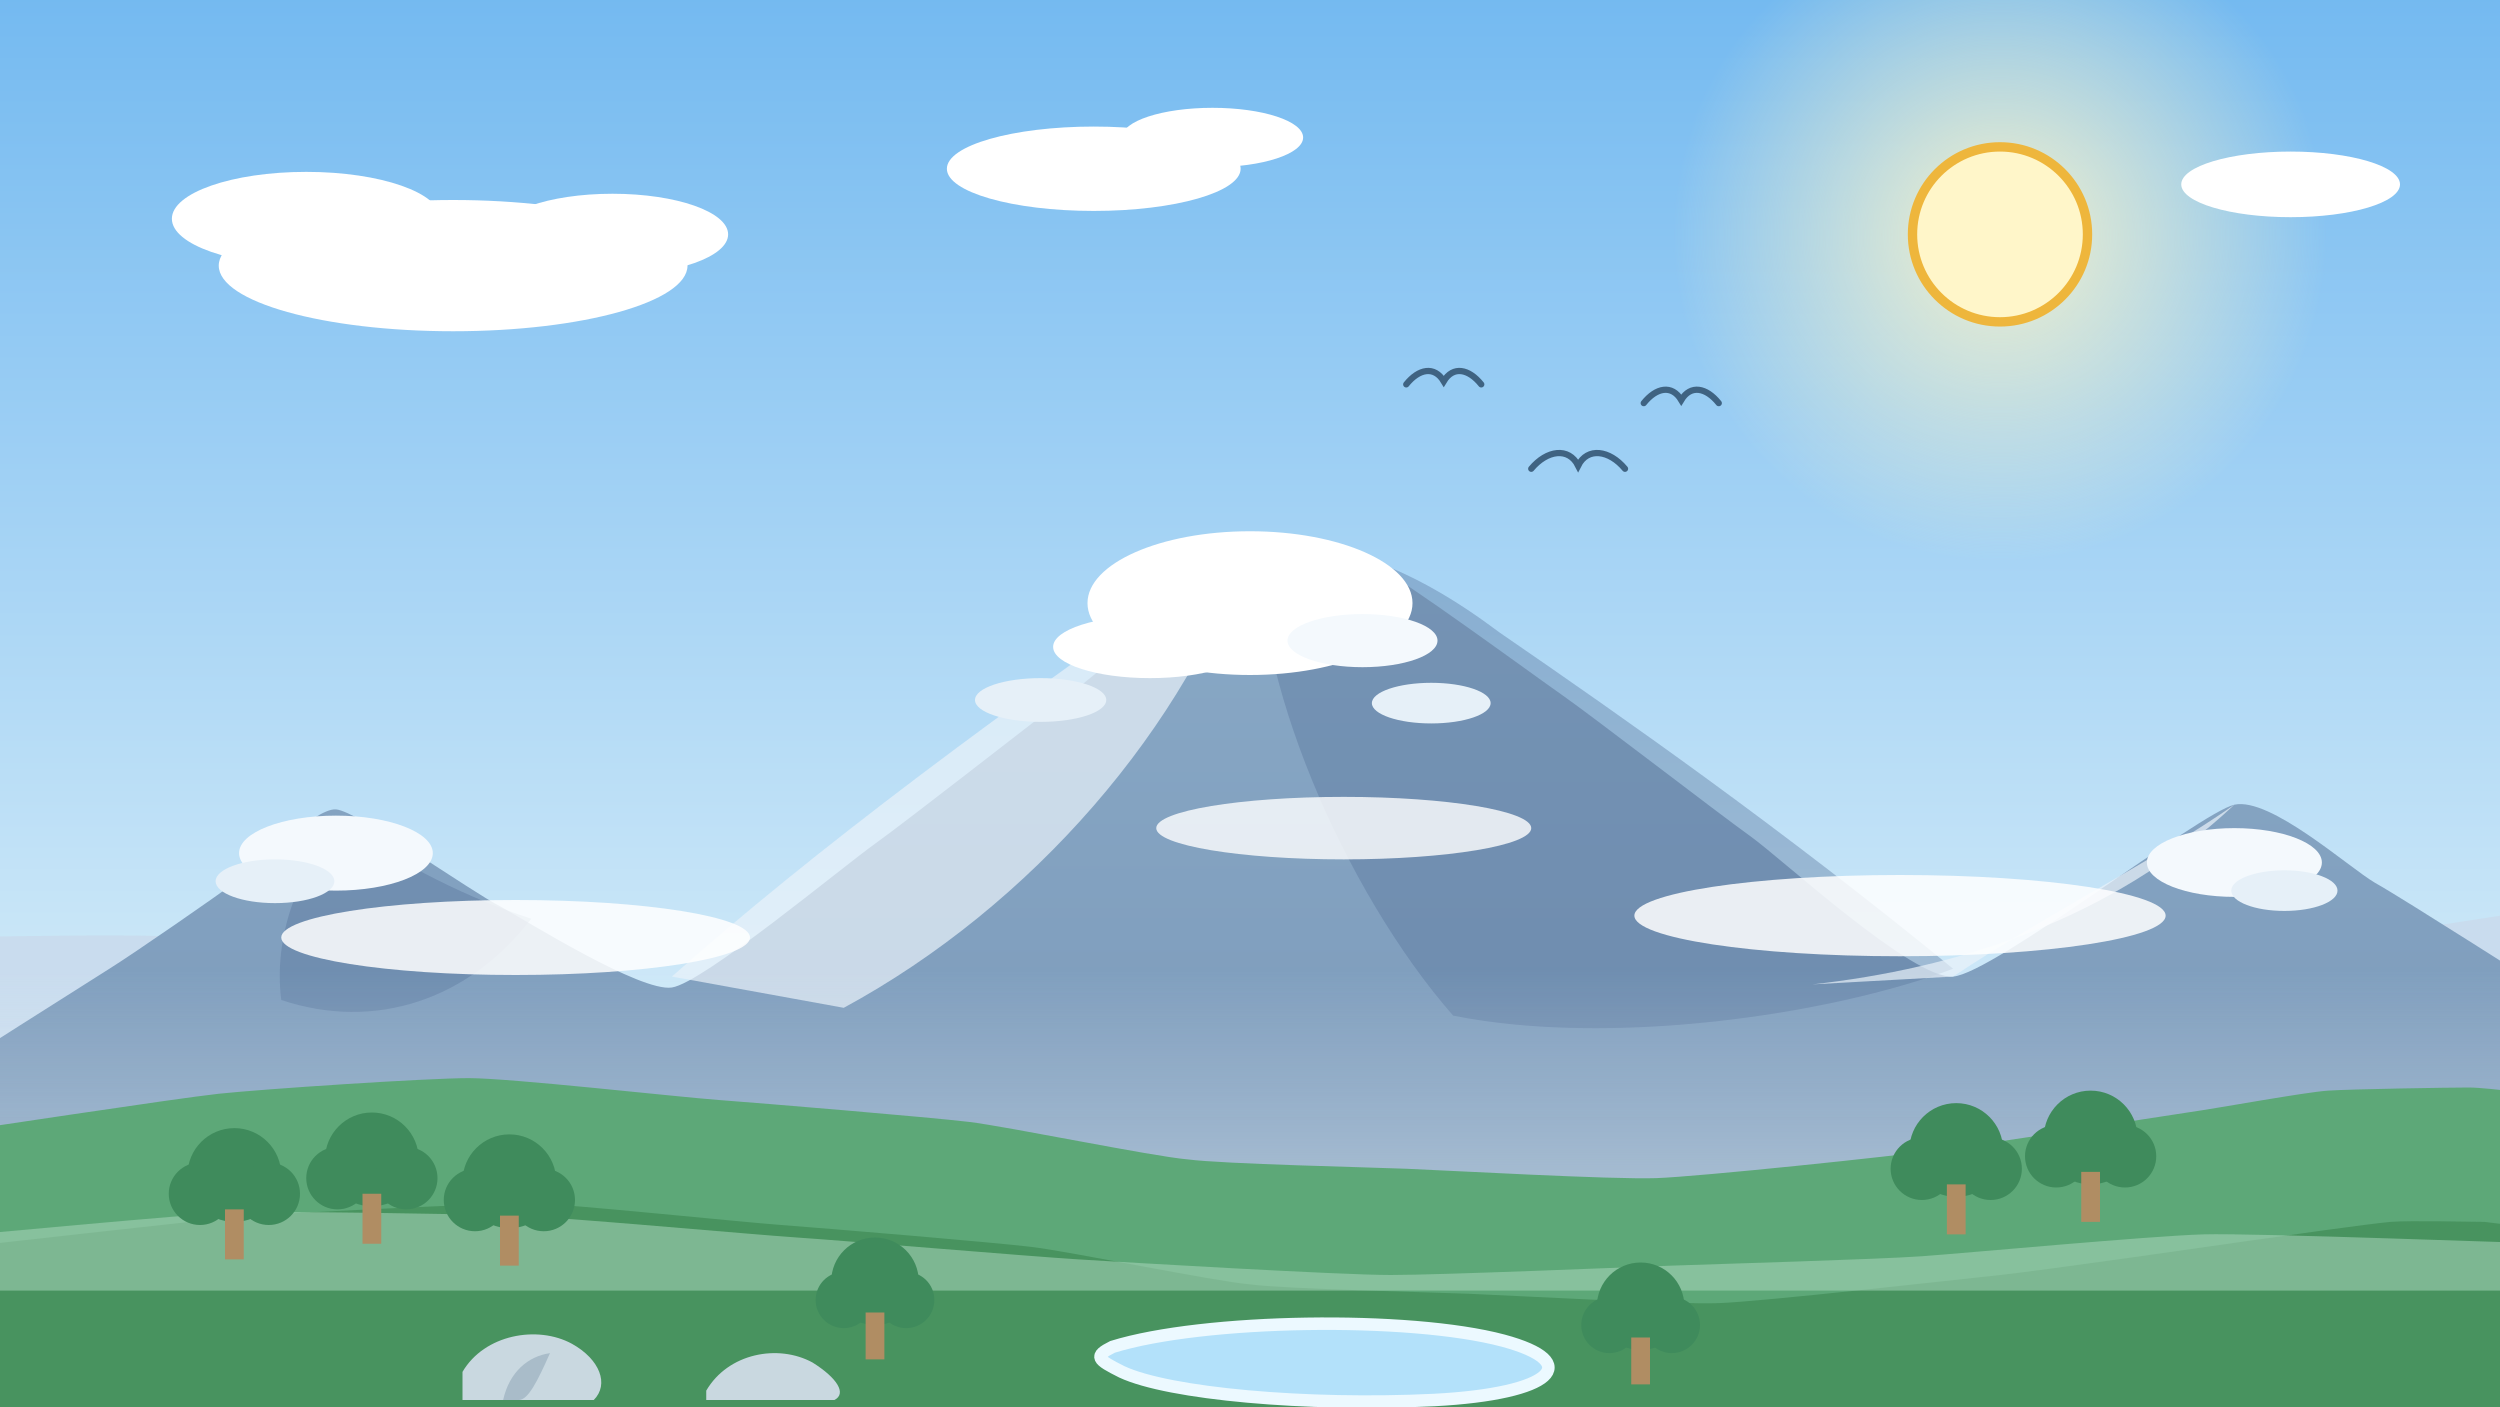
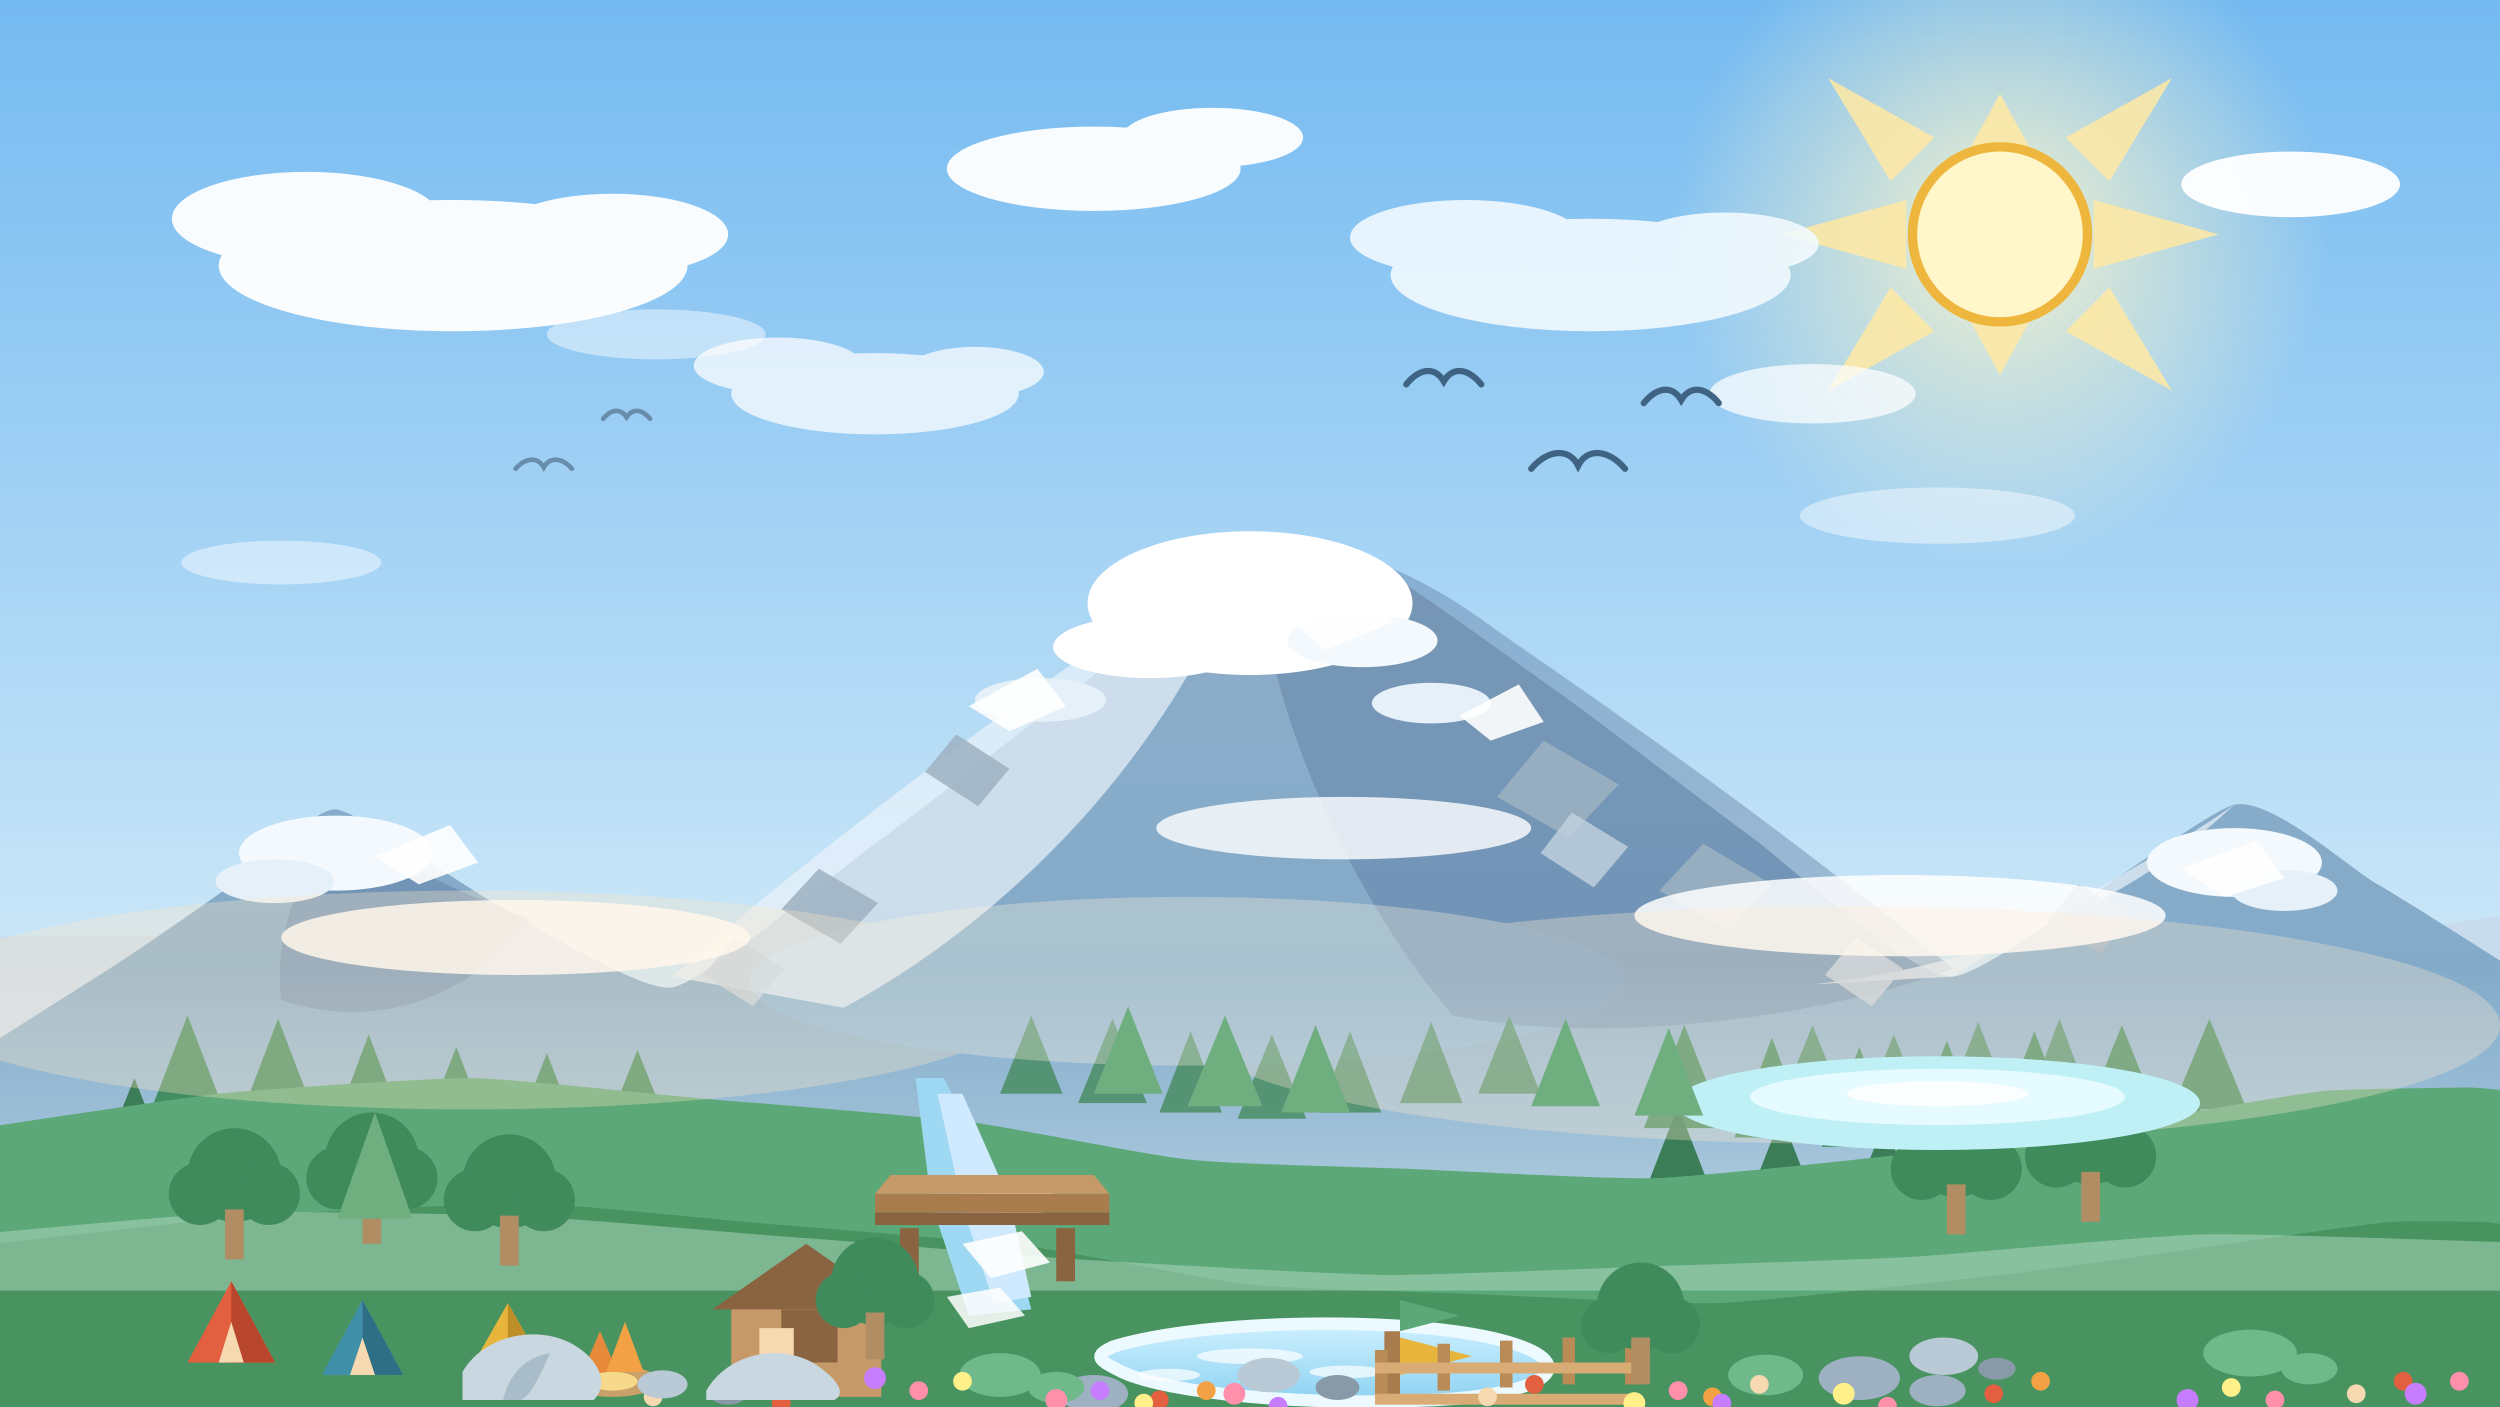
<svg xmlns="http://www.w3.org/2000/svg" viewBox="0 0 1600 900" width="1600" height="900">
  <defs>
    <linearGradient id="langit" x1="0" y1="0" x2="0" y2="1">
      <stop offset="0%" stop-color="#6fb7f0" />
      <stop offset="70%" stop-color="#cfe9f8" />
      <stop offset="100%" stop-color="#eef7fb" />
    </linearGradient>
    <linearGradient id="lereng" x1="0" y1="0" x2="0" y2="1">
-       <stop offset="0%" stop-color="#89a9c6" />
-       <stop offset="60%" stop-color="#7d9bbb" />
-       <stop offset="100%" stop-color="#7fa0a8" />
+       <stop offset="0%" stop-color="#8dacc8" />
+       <stop offset="60%" stop-color="#7fabca" />
+       <stop offset="100%" stop-color="#87b0b4" />
    </linearGradient>
    <radialGradient id="cahaya" cx="50%" cy="50%" r="50%">
      <stop offset="0%" stop-color="#fff6c9" stop-opacity="0.9" />
      <stop offset="100%" stop-color="#fff6c9" stop-opacity="0" />
    </radialGradient>
    <linearGradient id="kabut" x1="0" y1="0" x2="0" y2="1">
      <stop offset="0%" stop-color="#eef7fb" stop-opacity="0" />
      <stop offset="100%" stop-color="#eef7fb" stop-opacity="0.85" />
    </linearGradient>
+     <linearGradient id="danau" x1="0" y1="0" x2="0" y2="1">
+       <stop offset="0%" stop-color="#cdf0ff" />
+       <stop offset="100%" stop-color="#8ed2f2" />
+     </linearGradient>
  </defs>
  <rect x="-40" y="-40" width="1680" height="980" fill="url(#langit)" />
  <circle cx="1280" cy="150" r="210" fill="url(#cahaya)" />
+   <g fill="#ffe9a3" opacity="0.85">
+     <polygon points="1258,100 1302,100 1280,60" />
+     <polygon points="1322,88 1350,116 1390,50" />
+     <polygon points="1340,128 1340,172 1420,150" />
+     <polygon points="1350,184 1322,212 1390,250" />
+     <polygon points="1302,200 1258,200 1280,240" />
+     <polygon points="1238,212 1210,184 1170,250" />
+     <polygon points="1220,172 1220,128 1140,150" />
+     <polygon points="1210,116 1238,88 1170,50" />
+   </g>
  <circle cx="1280" cy="150" r="56" fill="#fff6c9" stroke="#eeb63c" stroke-width="6" />
-   <g fill="#ffffff">
+   <g fill="#ffffff" opacity="0.95">
    <ellipse cx="290" cy="170" rx="150" ry="42" />
    <ellipse cx="196" cy="140" rx="86" ry="30" />
    <ellipse cx="392" cy="150" rx="74" ry="26" />
    <ellipse cx="700" cy="108" rx="94" ry="27" />
    <ellipse cx="776" cy="88" rx="58" ry="19" />
    <ellipse cx="1466" cy="118" rx="70" ry="21" />
  </g>
+   <g fill="#f2f9fe" opacity="0.9">
+     <ellipse cx="1018" cy="176" rx="128" ry="36" />
+     <ellipse cx="938" cy="152" rx="74" ry="24" />
+     <ellipse cx="1104" cy="156" rx="60" ry="20" />
+   </g>
+   <g fill="#ffffff" opacity="0.72">
+     <ellipse cx="560" cy="252" rx="92" ry="26" />
+     <ellipse cx="498" cy="234" rx="54" ry="18" />
+     <ellipse cx="624" cy="238" rx="44" ry="16" />
+     <ellipse cx="1160" cy="252" rx="66" ry="19" />
+   </g>
+   <g stroke="#3f6382" stroke-width="4" stroke-linecap="round">
+     <path fill="none" d="M980 300 C 990 288 1004 286 1010 298 C 1016 286 1030 288 1040 300" />
+     <path fill="none" d="M1052 258 C 1060 248 1070 246 1076 256 C 1082 246 1092 248 1100 258" />
+     <path fill="none" d="M900 246 C 908 236 918 234 924 244 C 930 234 940 236 948 246" />
+   </g>
+   <g stroke="#5b7d99" stroke-width="3" stroke-linecap="round" opacity="0.8">
+     <path fill="none" d="M330 300 C 336 293 344 292 348 299 C 352 292 360 293 366 300" />
+     <path fill="none" d="M386 268 C 391 262 397 261 401 267 C 405 261 411 262 416 268" />
+   </g>
  <path fill="#c9dcee" d="M-40 600 C-27 600 92 597 120 600 C148 603 274 633 300 640 C326 648 397 685 430 690 C463 695 653 699 700 700 C748 701 954 701 1000 700 C1046 699 1217 697 1250 690 C1283 683 1368 629 1400 620 C1433 611 1620 583 1640 580 L1640 980 L-40 980 Z" />
+   <g fill="#a8c4da">
+     <polygon points="150,606 168,556 186,606" />
+     <polygon points="196,616 216,560 236,616" />
+     <polygon points="250,624 268,572 286,624" />
+     <polygon points="1320,626 1338,576 1356,626" />
+     <polygon points="1368,618 1388,562 1408,618" />
+     <polygon points="1416,608 1434,558 1452,608" />
+     <polygon points="520,678 538,628 556,678" />
+     <polygon points="574,684 590,640 606,684" />
+     <polygon points="1060,672 1078,624 1096,672" />
+     <polygon points="1114,680 1130,636 1146,680" />
+     <polygon points="900,690 916,646 932,690" />
+   </g>
  <path fill="url(#lereng)" d="M-40 690 C-31 684 54 630 70 620 C86 610 138 574 150 565 C162 557 201 517 215 518 C229 519 302 571 320 580 C338 590 410 635 430 632 C450 629 539 555 560 540 C581 525 660 463 680 448 C700 433 783 362 800 355 C817 348 863 355 880 362 C897 370 980 431 1000 445 C1020 459 1099 520 1120 535 C1141 550 1224 627 1250 625 C1276 623 1408 520 1430 515 C1453 510 1503 555 1520 565 C1538 575 1630 634 1640 640 L1640 980 L-40 980 Z" />
  <g fill="#557099" opacity="0.38">
    <path d="M807 343 C 860 350 900 360 960 405 C 1040 460 1140 530 1250 620 C 1170 650 1030 670 930 650 C 860 570 800 430 807 343 Z" />
    <path d="M218 527 C 260 555 300 575 340 588 C 300 640 240 660 180 640 C 175 600 190 558 218 527 Z" />
  </g>
  <g fill="#e9f2fa" opacity="0.7">
    <path d="M430 625 C 520 545 640 455 800 345 C 760 465 660 580 540 645 Z" />
    <path d="M1250 625 C 1310 585 1380 550 1430 515 C 1350 590 1250 620 1160 630 Z" />
  </g>
  <ellipse cx="800" cy="386" rx="104" ry="46" fill="#ffffff" />
  <ellipse cx="736" cy="414" rx="62" ry="20" fill="#ffffff" />
  <ellipse cx="872" cy="410" rx="48" ry="17" fill="#f4f9fd" />
  <ellipse cx="666" cy="448" rx="42" ry="14" fill="#e6f0f8" />
  <ellipse cx="916" cy="450" rx="38" ry="13" fill="#e6f0f8" />
  <ellipse cx="215" cy="546" rx="62" ry="24" fill="#f4f9fd" />
  <ellipse cx="176" cy="564" rx="38" ry="14" fill="#e6f0f8" />
  <ellipse cx="1430" cy="552" rx="56" ry="22" fill="#f4f9fd" />
  <ellipse cx="1462" cy="570" rx="34" ry="13" fill="#e6f0f8" />
+   <g fill="#ffffff" opacity="0.9">
+     <polygon points="700,404 760,368 792,392 752,420" />
+     <polygon points="820,392 866,372 892,398 848,416" />
+     <polygon points="620,452 664,428 682,452 646,468" />
+     <polygon points="934,458 972,438 988,462 954,474" />
+     <polygon points="240,548 288,528 306,552 268,566" />
+     <polygon points="1396,556 1444,538 1462,562 1424,574" />
+   </g>
+   <g fill="#9db1c2" opacity="0.85">
+     <polygon points="988,474 1036,502 1004,536 958,510" />
+     <polygon points="1090,540 1134,566 1106,596 1062,570" />
+     <polygon points="524,556 562,578 538,604 500,582" />
+     <polygon points="612,470 646,492 626,516 592,494" />
+     <polygon points="1330,566 1364,586 1344,610 1310,590" />
+   </g>
+   <g fill="#c3d2de" opacity="0.8">
+     <polygon points="1006,520 1042,542 1020,568 986,546" />
+     <polygon points="470,600 502,620 482,644 450,624" />
+     <polygon points="1188,600 1218,620 1198,644 1168,624" />
+   </g>
  <ellipse cx="330" cy="600" rx="150" ry="24" fill="#ffffff" opacity="0.85" />
  <ellipse cx="860" cy="530" rx="120" ry="20" fill="#ffffff" opacity="0.8" />
  <ellipse cx="1216" cy="586" rx="170" ry="26" fill="#ffffff" opacity="0.85" />
  <rect x="-40" y="620" width="1680" height="320" fill="url(#kabut)" />
+   <g fill="#4e8f6a" opacity="0.9">
+     <polygon points="640,700 660,650 680,700" />
+     <polygon points="690,706 712,652 734,706" />
+     <polygon points="742,712 762,660 782,712" />
+     <polygon points="792,716 814,662 836,716" />
+     <polygon points="844,712 864,660 884,712" />
+     <polygon points="896,706 916,654 936,706" />
+     <polygon points="946,700 966,650 986,700" />
+     <polygon points="1140,706 1160,656 1180,706" />
+     <polygon points="1192,712 1212,662 1232,712" />
+     <polygon points="1246,706 1266,654 1286,706" />
+     <polygon points="1300,700 1318,652 1336,700" />
+   </g>
+   <g fill="#3f8b5c" opacity="0.95">
+     <polygon points="96,712 120,650 144,712" />
+     <polygon points="152,720 178,652 204,720" />
+     <polygon points="212,726 236,662 260,726" />
+     <polygon points="268,732 292,670 316,732" />
+     <polygon points="326,736 350,674 374,736" />
+     <polygon points="384,732 408,672 432,732" />
+     <polygon points="1052,722 1078,656 1104,722" />
+     <polygon points="1110,728 1134,664 1158,728" />
+     <polygon points="1166,734 1190,670 1214,734" />
+     <polygon points="1222,728 1246,666 1270,728" />
+     <polygon points="1278,722 1302,660 1326,722" />
+     <polygon points="1334,716 1358,656 1382,716" />
+     <polygon points="1390,710 1414,652 1438,710" />
+   </g>
+   <g fill="#357a51" opacity="0.95">
+     <polygon points="58,760 86,690 114,760" />
+     <polygon points="124,770 152,698 180,770" />
+     <polygon points="192,776 220,704 248,776" />
+     <polygon points="258,782 286,710 314,782" />
+     <polygon points="324,786 352,714 380,786" />
+     <polygon points="1046,780 1074,708 1102,780" />
+     <polygon points="1112,786 1140,714 1168,786" />
+     <polygon points="1178,790 1206,718 1234,790" />
+     <polygon points="1244,784 1272,712 1300,784" />
+     <polygon points="1310,778 1338,706 1366,778" />
+     <polygon points="1376,772 1404,700 1432,772" />
+   </g>
+   <g fill="#8a6a45">
+     <rect x="82" y="756" width="10" height="26" />
+     <rect x="148" y="764" width="10" height="26" />
+     <rect x="216" y="770" width="10" height="26" />
+     <rect x="282" y="776" width="10" height="26" />
+     <rect x="348" y="780" width="10" height="26" />
+     <rect x="1068" y="774" width="10" height="26" />
+     <rect x="1134" y="780" width="10" height="26" />
+     <rect x="1200" y="784" width="10" height="26" />
+     <rect x="1266" y="778" width="10" height="26" />
+   </g>
  <path fill="#5da878" d="M-40 726 C-25 724 112 703 140 700 C168 697 273 690 300 690 C327 690 433 702 460 704 C487 706 595 715 620 718 C645 721 737 740 760 742 C783 745 875 747 900 748 C925 749 1032 755 1060 754 C1088 753 1212 740 1240 736 C1268 733 1379 715 1400 712 C1421 709 1475 699 1490 698 C1505 697 1568 696 1580 696 C1593 696 1635 702 1640 702 L1640 980 L-40 980 Z" />
  <path fill="#48935f" d="M-40 800 C-23 798 128 781 160 778 C192 776 312 770 340 770 C368 771 473 782 500 784 C527 786 635 795 660 798 C685 801 777 820 800 822 C823 825 915 827 940 828 C965 829 1072 835 1100 834 C1128 833 1252 819 1280 816 C1308 813 1419 797 1440 794 C1461 791 1518 783 1530 782 C1543 781 1581 782 1590 782 C1599 783 1636 788 1640 788 L1640 980 L-40 980 Z" />
  <path fill="#a9d6bb" opacity="0.55" d="M-40 792 C-24 791 119 777 150 776 C181 775 300 777 330 778 C360 779 480 790 510 792 C540 794 658 804 690 806 C722 808 858 816 890 816 C922 816 1042 811 1070 810 C1098 809 1202 806 1230 804 C1258 802 1376 791 1410 790 C1444 789 1621 796 1640 796 L1640 826 L-40 826 Z" />
-   <path fill="#b3e1fa" stroke="#ecf9ff" stroke-width="8" d="M712 862 C 770 844 902 842 962 858 C 1014 872 994 892 918 896 C 836 900 748 892 718 878 C 702 870 700 868 712 862 Z" />
+   <g>
+     <polygon points="586,690 604,690 640,762 660,838 620,842 596,770" fill="#9fd8f2" />
+     <polygon points="600,700 616,700 646,768 660,830 636,834 616,772" fill="#cfeaff" />
+     <polygon points="626,760 664,752 682,772 644,782" fill="#ffffff" opacity="0.9" />
+     <polygon points="616,796 654,788 672,808 634,818" fill="#ffffff" opacity="0.9" />
+     <polygon points="606,830 640,824 656,842 620,850" fill="#ffffff" opacity="0.85" />
+     <rect x="560" y="764" width="150" height="12" fill="#a97c4e" />
+     <rect x="560" y="776" width="150" height="8" fill="#8a6440" />
+     <rect x="576" y="786" width="12" height="34" fill="#8a6440" />
+     <rect x="676" y="786" width="12" height="34" fill="#8a6440" />
+     <polygon points="560,764 710,764 700,752 570,752" fill="#c69a68" />
+   </g>
+   <path fill="url(#danau)" stroke="#ecf9ff" stroke-width="8" d="M712 862 C 770 844 902 842 962 858 C 1014 872 994 892 918 896 C 836 900 748 892 718 878 C 702 870 700 868 712 862 Z" />
+   <g fill="#ffffff" opacity="0.7">
+     <ellipse cx="800" cy="868" rx="34" ry="5" />
+     <ellipse cx="862" cy="878" rx="24" ry="4" />
+     <ellipse cx="748" cy="880" rx="20" ry="4" />
+   </g>
+   <g>
+     <polygon points="120,872 176,872 148,820" fill="#e2603f" />
+     <polygon points="148,820 176,872 148,872" fill="#b8462c" />
+     <polygon points="140,872 156,872 148,846" fill="#f6d9b0" />
+     <polygon points="206,880 258,880 232,832" fill="#3f8fa8" />
+     <polygon points="232,832 258,880 232,880" fill="#2f6f86" />
+     <polygon points="224,880 240,880 232,856" fill="#f6d9b0" />
+     <polygon points="300,878 350,878 325,834" fill="#e8b53c" />
+     <polygon points="325,834 350,878 325,878" fill="#bd8f26" />
+     <polygon points="318,878 334,878 325,856" fill="#f6d9b0" />
+     <ellipse cx="392" cy="884" rx="30" ry="10" fill="#c9a06a" />
+     <polygon points="372,880 384,852 396,880" fill="#e88a3c" />
+     <polygon points="388,878 400,846 412,878" fill="#f2a244" />
+     <ellipse cx="392" cy="884" rx="16" ry="6" fill="#f7d98c" />
+     <ellipse cx="362" cy="888" rx="10" ry="6" fill="#9db1c2" />
+     <ellipse cx="422" cy="888" rx="10" ry="6" fill="#9db1c2" />
+     <rect x="468" y="836" width="96" height="58" fill="#c69a68" />
+     <polygon points="456,838 576,838 516,796" fill="#8a6440" />
+     <polygon points="500,838 536,838 536,872 500,872" fill="#8a6440" />
+     <rect x="486" y="850" width="22" height="18" fill="#f6d9b0" />
+     <rect x="886" y="852" width="10" height="46" fill="#a97c4e" />
+     <polygon points="896,856 942,868 896,880" fill="#e8b53c" />
+     <polygon points="896,832 934,842 896,852" fill="#5da878" />
+   </g>
+   <g fill="#b98b57">
+     <rect x="880" y="864" width="8" height="30" />
+     <rect x="920" y="860" width="8" height="30" />
+     <rect x="960" y="858" width="8" height="30" />
+     <rect x="1000" y="856" width="8" height="30" />
+     <rect x="1040" y="856" width="8" height="30" />
+   </g>
+   <g fill="#d8ac74">
+     <rect x="880" y="872" width="168" height="7" />
+     <rect x="880" y="892" width="168" height="7" />
+   </g>
+   <g fill="#9db1c2">
+     <ellipse cx="1190" cy="882" rx="26" ry="14" />
+     <ellipse cx="1240" cy="890" rx="18" ry="10" />
+     <ellipse cx="700" cy="892" rx="22" ry="12" />
+   </g>
  <g>
    <circle cx="150" cy="752" r="30" fill="#3f8b5c" />
    <circle cx="128" cy="764" r="20" fill="#3f8b5c" />
    <circle cx="172" cy="764" r="20" fill="#3f8b5c" />
    <rect x="144" y="774" width="12" height="32" fill="#b08d63" />
    <circle cx="238" cy="742" r="30" fill="#3f8b5c" />
    <circle cx="216" cy="754" r="20" fill="#3f8b5c" />
    <circle cx="260" cy="754" r="20" fill="#3f8b5c" />
    <rect x="232" y="764" width="12" height="32" fill="#b08d63" />
    <circle cx="326" cy="756" r="30" fill="#3f8b5c" />
    <circle cx="304" cy="768" r="20" fill="#3f8b5c" />
    <circle cx="348" cy="768" r="20" fill="#3f8b5c" />
    <rect x="320" y="778" width="12" height="32" fill="#b08d63" />
    <circle cx="1252" cy="736" r="30" fill="#3f8b5c" />
    <circle cx="1230" cy="748" r="20" fill="#3f8b5c" />
    <circle cx="1274" cy="748" r="20" fill="#3f8b5c" />
    <rect x="1246" y="758" width="12" height="32" fill="#b08d63" />
    <circle cx="1338" cy="728" r="30" fill="#3f8b5c" />
    <circle cx="1316" cy="740" r="20" fill="#3f8b5c" />
    <circle cx="1360" cy="740" r="20" fill="#3f8b5c" />
    <rect x="1332" y="750" width="12" height="32" fill="#b08d63" />
    <circle cx="560" cy="820" r="28" fill="#3f8b5c" />
    <circle cx="540" cy="832" r="18" fill="#3f8b5c" />
    <circle cx="580" cy="832" r="18" fill="#3f8b5c" />
    <rect x="554" y="840" width="12" height="30" fill="#b08d63" />
    <circle cx="1050" cy="836" r="28" fill="#3f8b5c" />
    <circle cx="1030" cy="848" r="18" fill="#3f8b5c" />
    <circle cx="1070" cy="848" r="18" fill="#3f8b5c" />
    <rect x="1044" y="856" width="12" height="30" fill="#b08d63" />
  </g>
+   <g fill="#6fb98a">
+     <ellipse cx="640" cy="880" rx="26" ry="14" />
+     <ellipse cx="676" cy="888" rx="18" ry="10" />
+     <ellipse cx="1130" cy="880" rx="24" ry="13" />
+     <ellipse cx="1440" cy="866" rx="30" ry="15" />
+     <ellipse cx="1478" cy="876" rx="18" ry="10" />
+   </g>
+   <g>
+     <circle cx="470" cy="892" r="6" fill="#f2a244" />
+     <circle cx="500" cy="898" r="6" fill="#e2603f" />
+     <circle cx="530" cy="890" r="6" fill="#f6d9b0" />
+     <circle cx="742" cy="896" r="6" fill="#e2603f" />
+     <circle cx="772" cy="890" r="6" fill="#f2a244" />
+     <circle cx="952" cy="894" r="6" fill="#f6d9b0" />
+     <circle cx="982" cy="886" r="6" fill="#e2603f" />
+     <circle cx="1096" cy="894" r="6" fill="#f2a244" />
+     <circle cx="1126" cy="886" r="6" fill="#f6d9b0" />
+     <circle cx="1276" cy="892" r="6" fill="#e2603f" />
+     <circle cx="1306" cy="884" r="6" fill="#f2a244" />
+     <circle cx="1508" cy="892" r="6" fill="#f6d9b0" />
+     <circle cx="1538" cy="884" r="6" fill="#e2603f" />
+     <circle cx="418" cy="894" r="6" fill="#f6d9b0" />
+   </g>
+   <g opacity="0.32">
+     <ellipse cx="300" cy="640" rx="360" ry="70" fill="#ffe6c2" />
+     <ellipse cx="1180" cy="656" rx="420" ry="76" fill="#ffe9cc" />
+     <ellipse cx="760" cy="628" rx="280" ry="54" fill="#fff3dd" />
+   </g>
+   <ellipse cx="1240" cy="706" rx="168" ry="30" fill="#bff0f6" />
+   <ellipse cx="1240" cy="702" rx="120" ry="18" fill="#e6fbff" />
+   <ellipse cx="1240" cy="700" rx="58" ry="8" fill="#ffffff" opacity="0.85" />
+   <g fill="#6fae7f">
+     <polygon points="700,700 722,644 744,700" />
+     <polygon points="760,708 784,650 808,708" />
+     <polygon points="820,712 842,656 864,712" />
+     <polygon points="980,708 1002,652 1024,708" />
+     <polygon points="1046,714 1068,658 1090,714" />
+     <polygon points="216,780 240,712 264,780" />
+   </g>
+   <g fill="#b9c9d6">
+     <ellipse cx="812" cy="880" rx="20" ry="11" />
+     <ellipse cx="1244" cy="868" rx="22" ry="12" />
+     <ellipse cx="424" cy="886" rx="16" ry="9" />
+   </g>
+   <g fill="#8899a8">
+     <ellipse cx="856" cy="888" rx="14" ry="8" />
+     <ellipse cx="1278" cy="876" rx="12" ry="7" />
+     <ellipse cx="466" cy="892" rx="12" ry="7" />
+   </g>
+   <g>
+     <circle cx="560" cy="882" r="7" fill="#c77dff" />
+     <circle cx="588" cy="890" r="6" fill="#ff8fab" />
+     <circle cx="616" cy="884" r="6" fill="#fff08a" />
+     <circle cx="676" cy="896" r="7" fill="#ff8fab" />
+     <circle cx="704" cy="890" r="6" fill="#c77dff" />
+     <circle cx="732" cy="898" r="6" fill="#fff08a" />
+     <circle cx="790" cy="892" r="7" fill="#ff8fab" />
+     <circle cx="818" cy="900" r="6" fill="#c77dff" />
+     <circle cx="1046" cy="898" r="7" fill="#fff08a" />
+     <circle cx="1074" cy="890" r="6" fill="#ff8fab" />
+     <circle cx="1102" cy="898" r="6" fill="#c77dff" />
+     <circle cx="1180" cy="892" r="7" fill="#fff08a" />
+     <circle cx="1208" cy="900" r="6" fill="#ff8fab" />
+     <circle cx="1400" cy="896" r="7" fill="#c77dff" />
+     <circle cx="1428" cy="888" r="6" fill="#fff08a" />
+     <circle cx="1456" cy="896" r="6" fill="#ff8fab" />
+     <circle cx="1546" cy="892" r="7" fill="#c77dff" />
+     <circle cx="1574" cy="884" r="6" fill="#ff8fab" />
+   </g>
+   <g fill="#ffffff" opacity="0.45">
+     <ellipse cx="420" cy="214" rx="70" ry="16" />
+     <ellipse cx="1240" cy="330" rx="88" ry="18" />
+     <ellipse cx="180" cy="360" rx="64" ry="14" />
+   </g>
  <path fill="#c9d8e0" d="M296 878 C 310 854 344 848 366 860 C 384 870 390 886 380 896 L296 896 Z" />
  <path fill="#a9bcc9" d="M322 896 C 326 878 338 868 352 866 C 344 884 338 896 332 896 Z" />
  <path fill="#c9d8e0" d="M452 890 C 466 866 498 860 520 872 C 536 882 542 892 534 896 L452 896 Z" />
-   <g stroke="#3f6382" stroke-width="4" stroke-linecap="round">
-     <path fill="none" d="M980 300 C 990 288 1004 286 1010 298 C 1016 286 1030 288 1040 300" />
-     <path fill="none" d="M1052 258 C 1060 248 1070 246 1076 256 C 1082 246 1092 248 1100 258" />
-     <path fill="none" d="M900 246 C 908 236 918 234 924 244 C 930 234 940 236 948 246" />
-   </g>
</svg>
